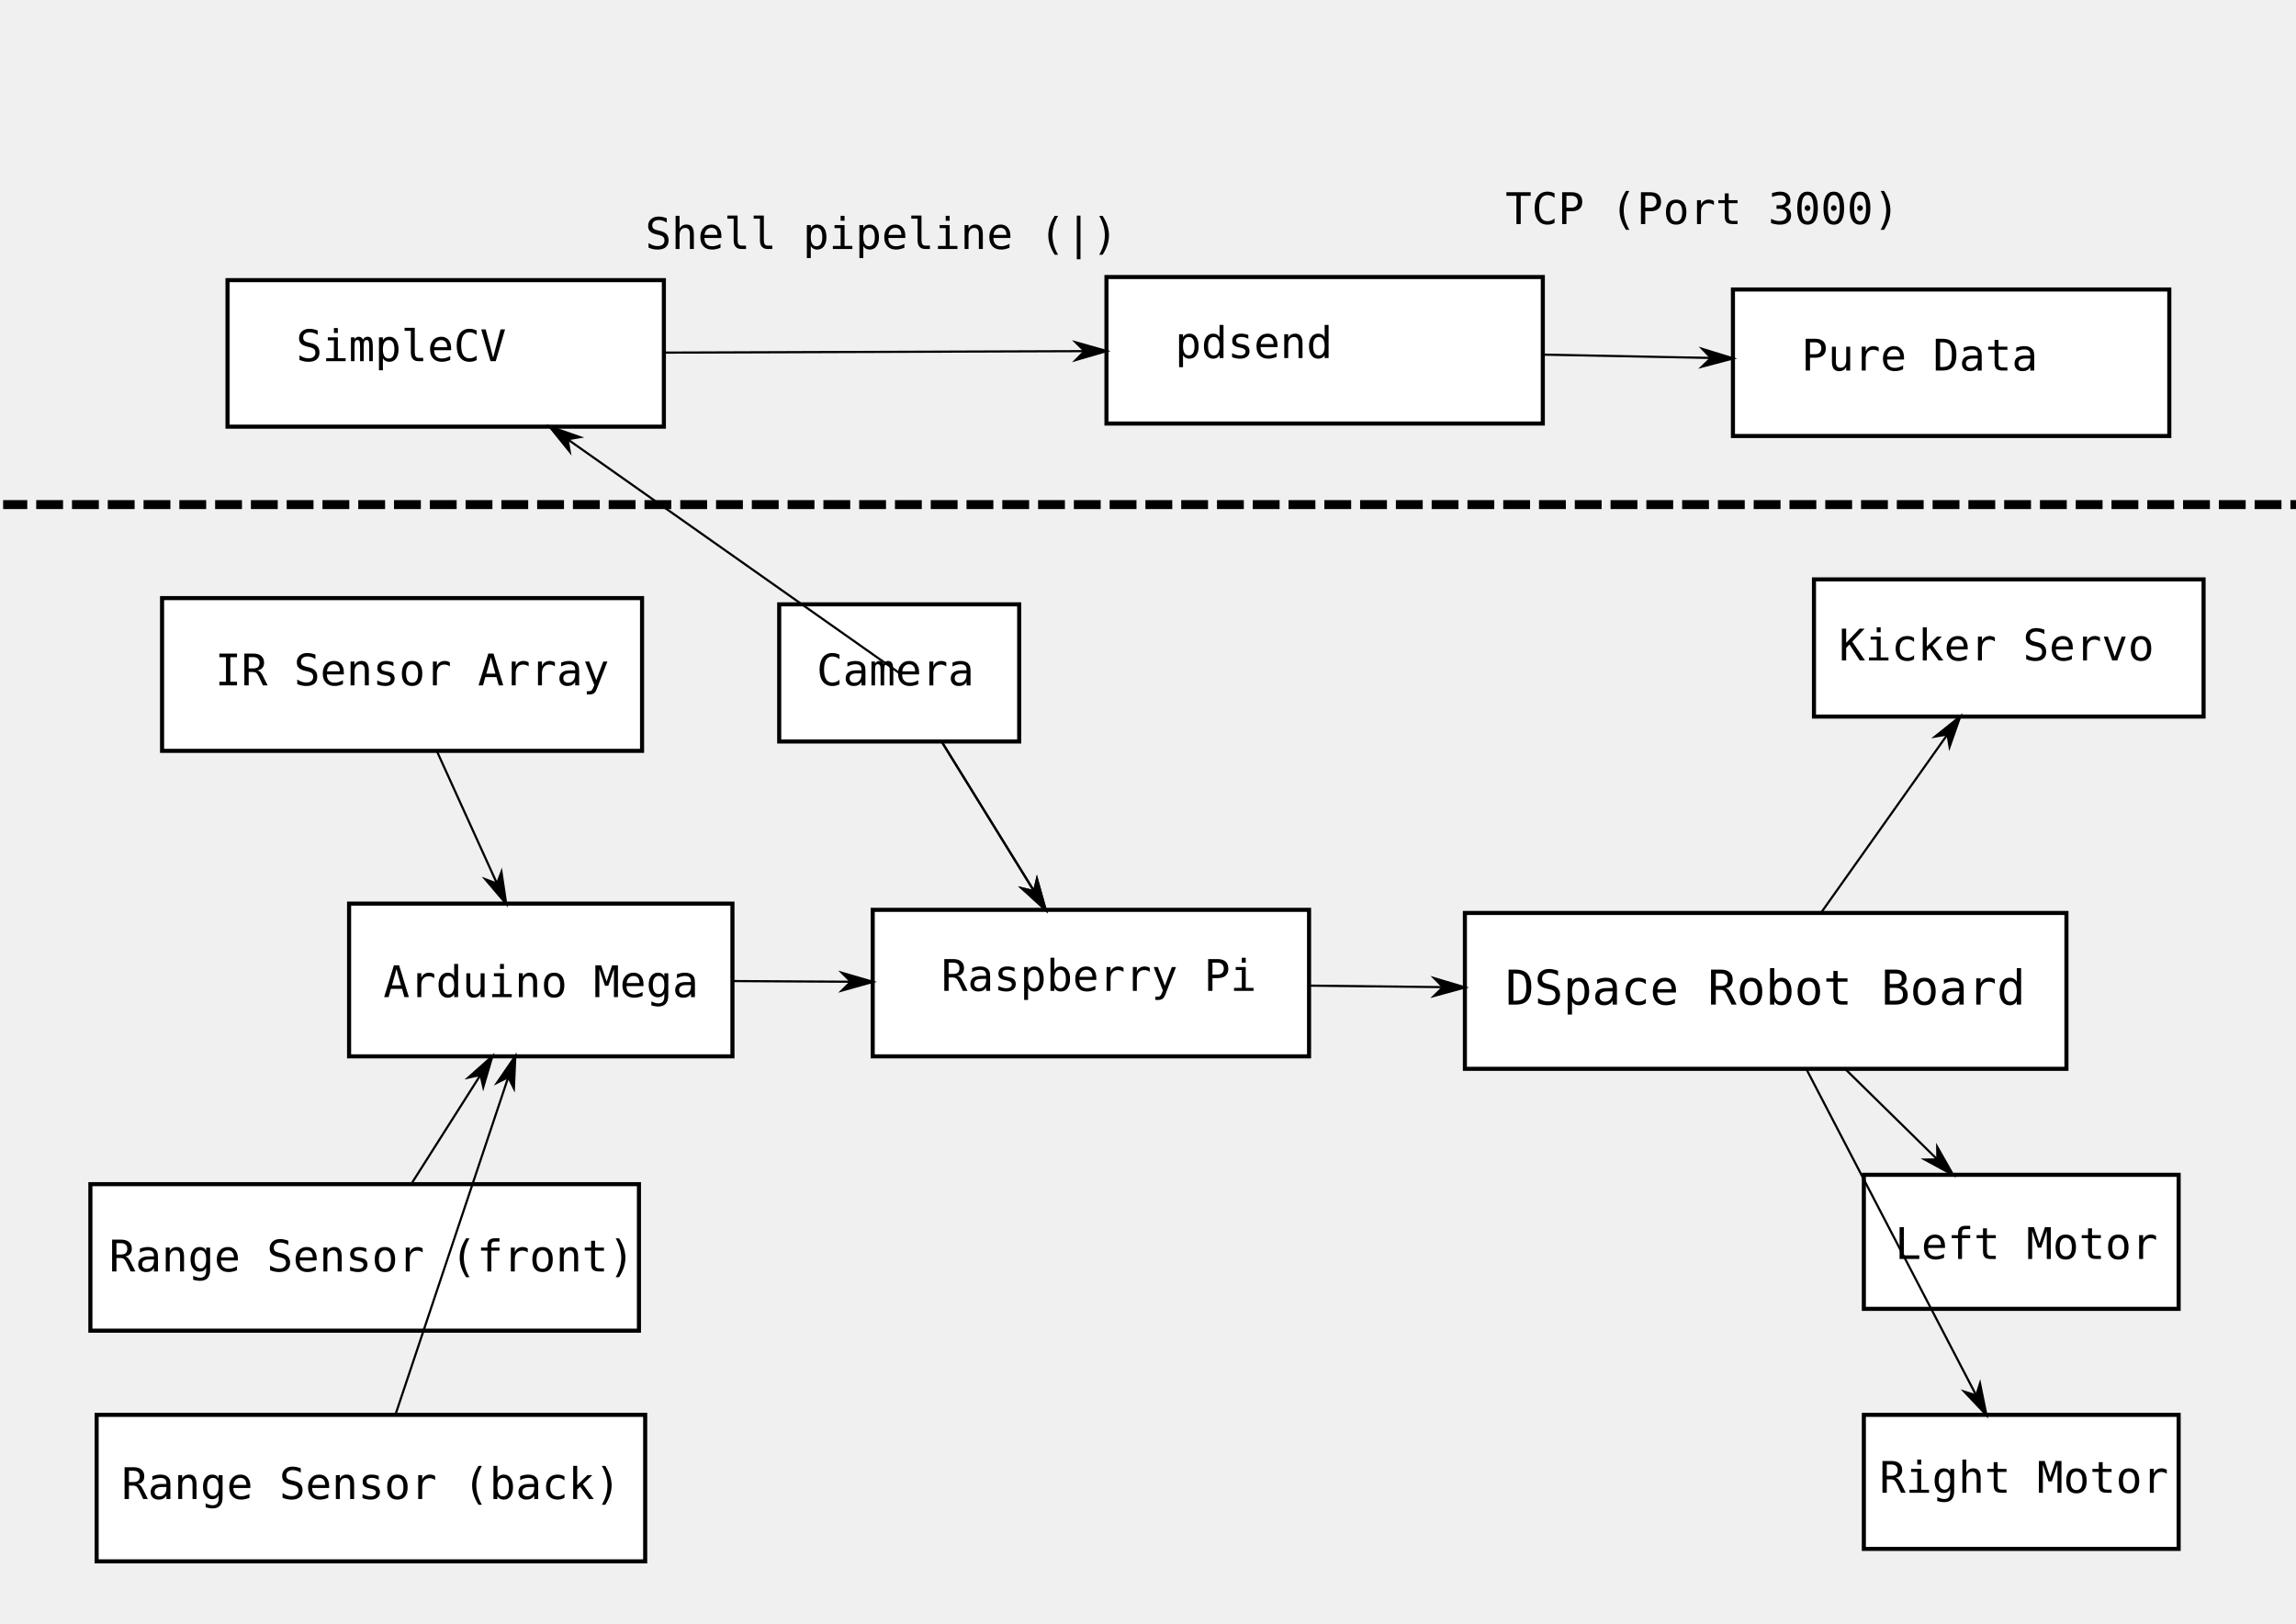
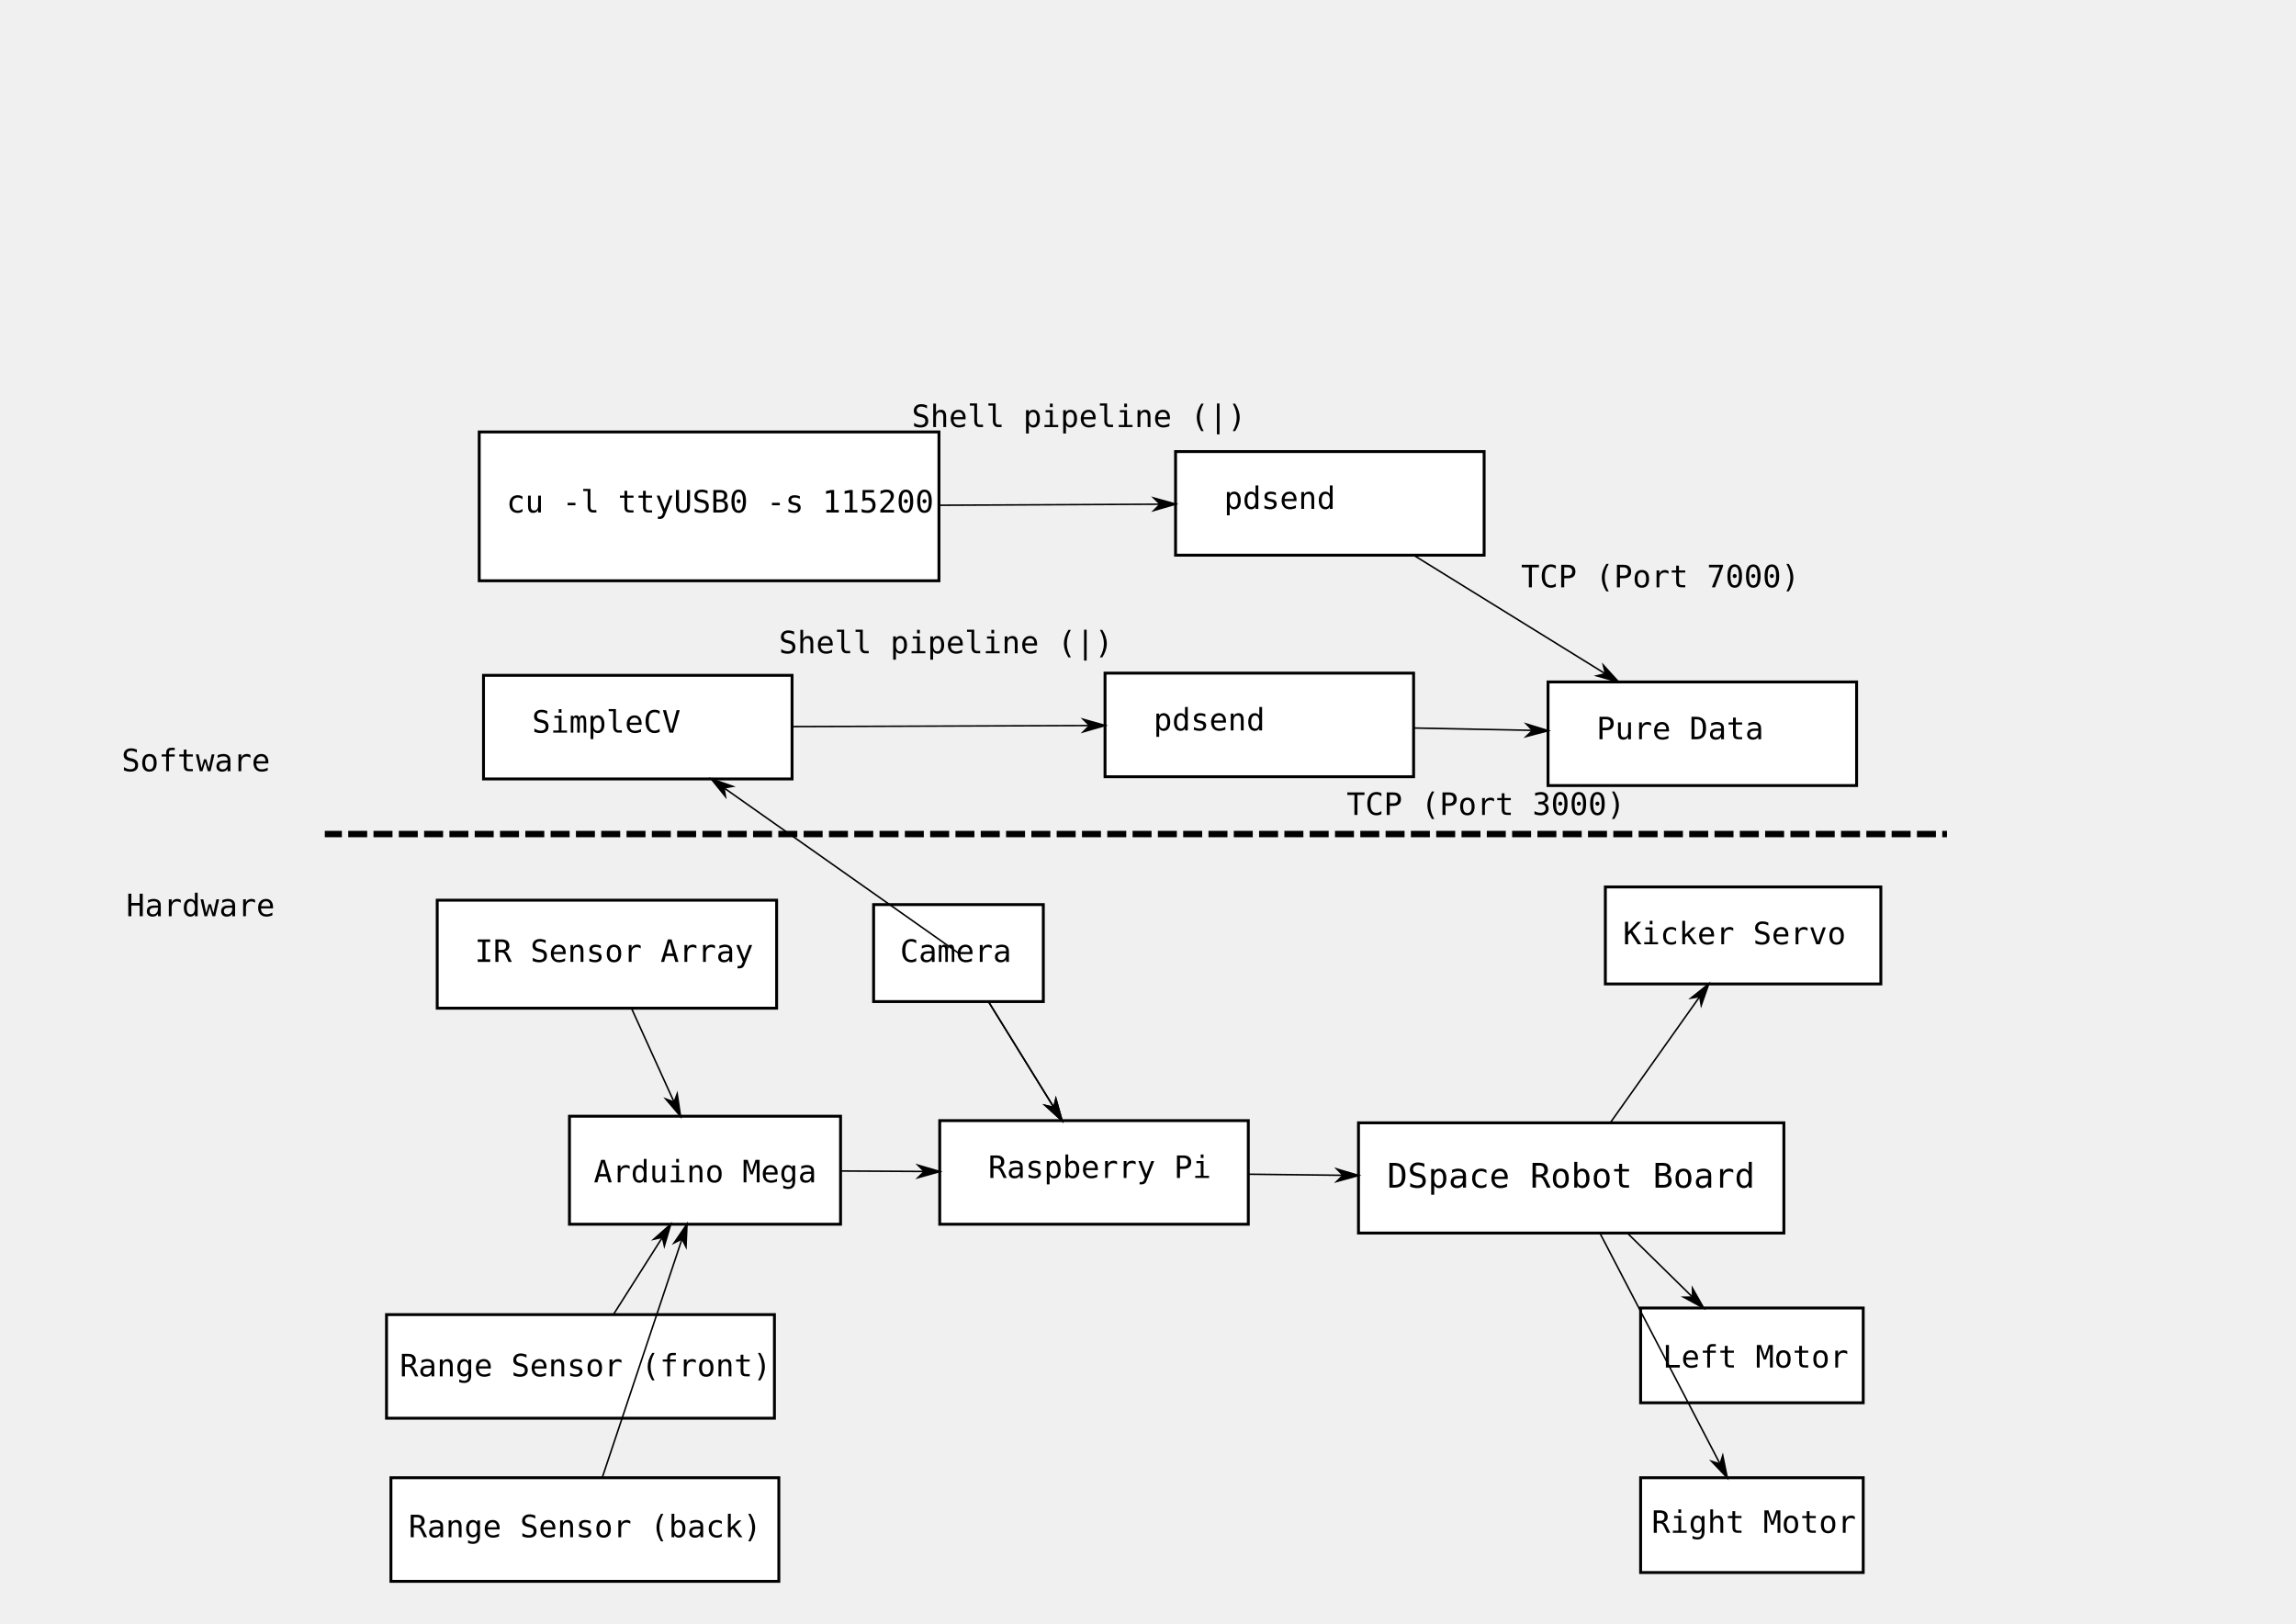
- <svg xmlns="http://www.w3.org/2000/svg" width="1052.362" height="744.094" id="svg2" version="1.1">
+ <svg xmlns="http://www.w3.org/2000/svg" width="1488.189" height="1052.362" id="svg2" version="1.1">
  <defs id="defs4">
-     <marker orient="auto" refY="0.0" refX="0.0" id="Arrow1Lend" style="overflow:visible;">
-       <path id="path3901" d="M 0.0,0.0 L 5.0,-5.0 L -12.5,0.0 L 5.0,5.0 L 0.0,0.0 z " style="fill-rule:evenodd;stroke:#000000;stroke-width:1.0pt;" transform="scale(0.8) rotate(180) translate(12.5,0)" />
+     <marker orient="auto" refY="0" refX="0" id="Arrow1Lend" style="overflow:visible">
+       <path id="path3901" d="M 0,0 5,-5 -12.5,0 5,5 0,0 z" style="fill-rule:evenodd;stroke:#000000;stroke-width:1pt" transform="matrix(-0.8,0,0,-0.8,-10,0)" />
    </marker>
    <marker orient="auto" refY="0" refX="0" id="Arrow1Lend-3" style="overflow:visible">
      <path id="path3901-6" d="M 0,0 5,-5 -12.5,0 5,5 0,0 z" style="fill-rule:evenodd;stroke:#000000;stroke-width:1pt" transform="matrix(-0.8,0,0,-0.8,-10,0)" />
    </marker>
    <marker orient="auto" refY="0" refX="0" id="Arrow1Lend-6" style="overflow:visible">
      <path id="path3901-2" d="M 0,0 5,-5 -12.5,0 5,5 0,0 z" style="fill-rule:evenodd;stroke:#000000;stroke-width:1pt" transform="matrix(-0.8,0,0,-0.8,-10,0)" />
    </marker>
    <marker orient="auto" refY="0" refX="0" id="Arrow1Lend-1" style="overflow:visible">
      <path id="path3901-27" d="M 0,0 5,-5 -12.5,0 5,5 0,0 z" style="fill-rule:evenodd;stroke:#000000;stroke-width:1pt" transform="matrix(-0.8,0,0,-0.8,-10,0)" />
    </marker>
+     <marker orient="auto" refY="0" refX="0" id="Arrow1Lend-9" style="overflow:visible">
+       <path id="path3901-3" d="M 0,0 5,-5 -12.5,0 5,5 0,0 z" style="fill-rule:evenodd;stroke:#000000;stroke-width:1pt" transform="matrix(-0.8,0,0,-0.8,-10,0)" />
+     </marker>
+     <marker orient="auto" refY="0" refX="0" id="Arrow1Lend-19" style="overflow:visible">
+       <path id="path3901-4" d="M 0,0 5,-5 -12.5,0 5,5 0,0 z" style="fill-rule:evenodd;stroke:#000000;stroke-width:1pt" transform="matrix(-0.8,0,0,-0.8,-10,0)" />
+     </marker>
  </defs>
-   <g id="layer1" transform="translate(0,-308.2677)">
-     <g id="g3872" transform="translate(-24.28571,-55.71428)">
+   <g id="layer1" transform="translate(0,2.2302535e-5)">
+     <g id="g3872" transform="translate(184.8159,-54.70413)">
      <rect id="rect3803" width="275.714" height="71.429" x="695.714" y="782.362" style="fill:#ffffff;fill-opacity:1;stroke:#000000;stroke-width:1.875;stroke-miterlimit:4;stroke-opacity:1;stroke-dasharray:none" />
      <text id="text2985" y="824.362" x="714.286" style="font-size:22px;font-style:normal;font-variant:normal;font-weight:normal;font-stretch:normal;line-height:125%;letter-spacing:0px;word-spacing:0px;fill:#000000;fill-opacity:1;stroke:none;font-family:Monospace;-inkscape-font-specification:Monospace" xml:space="preserve">
        <tspan y="824.362" x="714.286" id="tspan2987">DSpace Robot Board</tspan>
      </text>
    </g>
-     <g id="g3847" transform="translate(-127.1429,91.42857)">
+     <g id="g3847" transform="translate(81.95872,92.43873)">
      <rect id="rect3799" width="200" height="67.143" x="527.143" y="633.791" style="fill:#ffffff;fill-opacity:1;stroke:#000000;stroke-width:1.875;stroke-miterlimit:4;stroke-opacity:1;stroke-dasharray:none" />
      <text id="text2989" y="670.934" x="558.571" style="font-size:20px;font-style:normal;font-variant:normal;font-weight:normal;font-stretch:normal;line-height:125%;letter-spacing:0px;word-spacing:0px;fill:#000000;fill-opacity:1;stroke:none;font-family:Monospace;-inkscape-font-specification:Monospace" xml:space="preserve">
        <tspan y="670.934" x="558.571" id="tspan2991">Raspberry Pi</tspan>
      </text>
    </g>
-     <g id="g3852" transform="translate(-155.7143,-38.57143)">
+     <g id="g3852" transform="translate(53.3873,-37.56128)">
      <rect style="fill:#ffffff;fill-opacity:1;stroke:#000000;stroke-width:1.875;stroke-miterlimit:4;stroke-opacity:1;stroke-dasharray:none" y="760.934" x="315.714" height="70" width="175.714" id="rect3801" />
      <text id="text2993" y="803.791" x="331.429" style="font-size:20px;font-style:normal;font-variant:normal;font-weight:normal;font-stretch:normal;line-height:125%;letter-spacing:0px;word-spacing:0px;fill:#000000;fill-opacity:1;stroke:none;font-family:Monospace;-inkscape-font-specification:Monospace" xml:space="preserve">
        <tspan y="803.791" x="331.429" id="tspan2995">Arduino Mega</tspan>
      </text>
    </g>
-     <g id="g3842" transform="translate(-24.28571,62.85714)">
+     <g id="g3842" transform="translate(184.8159,63.8673)">
      <rect style="fill:#ffffff;fill-opacity:1;stroke:#000000;stroke-width:1.875;stroke-miterlimit:4;stroke-opacity:1;stroke-dasharray:none" transform="translate(0,308.2677)" y="214.094" x="381.429" height="62.857" width="110" id="rect3029" />
      <text id="text3021" y="559.505" x="398.571" style="font-size:20px;font-style:normal;font-variant:normal;font-weight:normal;font-stretch:normal;line-height:125%;letter-spacing:0px;word-spacing:0px;fill:#000000;fill-opacity:1;stroke:none;font-family:Monospace;-inkscape-font-specification:Monospace" xml:space="preserve">
        <tspan y="559.505" x="398.571" id="tspan3023">Camera</tspan>
      </text>
    </g>
-     <g id="g3867" transform="translate(64.28572,81.42857)">
+     <g id="g3867" transform="translate(273.3873,82.43872)">
      <rect id="rect3821" width="251.429" height="67.143" x="-22.857" y="769.505" style="fill:#ffffff;fill-opacity:1;stroke:#000000;stroke-width:1.875;stroke-miterlimit:4;stroke-opacity:1;stroke-dasharray:none" />
      <text id="text2997" y="809.505" x="-14.286" style="font-size:20px;font-style:normal;font-variant:normal;font-weight:normal;font-stretch:normal;line-height:125%;letter-spacing:0px;word-spacing:0px;fill:#000000;fill-opacity:1;stroke:none;font-family:Monospace;-inkscape-font-specification:Monospace" xml:space="preserve">
        <tspan y="809.505" x="-14.286" id="tspan2999">Range Sensor (front)</tspan>
      </text>
    </g>
-     <g id="g3862" transform="translate(67.14286,107.1429)">
+     <g id="g3862" transform="translate(276.2444,108.153)">
      <rect style="fill:#ffffff;fill-opacity:1;stroke:#000000;stroke-width:1.875;stroke-miterlimit:4;stroke-opacity:1;stroke-dasharray:none" y="849.505" x="-22.857" height="67.143" width="251.429" id="rect3809" />
      <text id="text3001" y="888.076" x="-11.429" style="font-size:20px;font-style:normal;font-variant:normal;font-weight:normal;font-stretch:normal;line-height:125%;letter-spacing:0px;word-spacing:0px;fill:#000000;fill-opacity:1;stroke:none;font-family:Monospace;-inkscape-font-specification:Monospace" xml:space="preserve">
        <tspan y="888.076" x="-11.429" id="tspan3003">Range Sensor (back)</tspan>
      </text>
    </g>
-     <g id="g3877" transform="translate(144.2857,-15.71428)">
+     <g id="g3877" transform="translate(353.3873,-14.70413)">
      <rect id="rect3811" width="144.286" height="61.429" x="710" y="862.362" style="fill:#ffffff;fill-opacity:1;stroke:#000000;stroke-width:1.875;stroke-miterlimit:4;stroke-opacity:1;stroke-dasharray:none" />
      <text id="text3009" y="900.934" x="724.286" style="font-size:20px;font-style:normal;font-variant:normal;font-weight:normal;font-stretch:normal;line-height:125%;letter-spacing:0px;word-spacing:0px;fill:#000000;fill-opacity:1;stroke:none;font-family:Monospace;-inkscape-font-specification:Monospace" xml:space="preserve">
        <tspan y="900.934" x="724.286" id="tspan3011">Left Motor</tspan>
      </text>
    </g>
-     <g id="g3882" transform="translate(144.2857,14.28571)">
+     <g id="g3882" transform="translate(353.3873,15.29587)">
      <rect style="fill:#ffffff;fill-opacity:1;stroke:#000000;stroke-width:1.875;stroke-miterlimit:4;stroke-opacity:1;stroke-dasharray:none" y="942.362" x="710" height="61.429" width="144.286" id="rect3817" />
      <text id="text3013" y="978.077" x="717.143" style="font-size:20px;font-style:normal;font-variant:normal;font-weight:normal;font-stretch:normal;line-height:125%;letter-spacing:0px;word-spacing:0px;fill:#000000;fill-opacity:1;stroke:none;font-family:Monospace;-inkscape-font-specification:Monospace" xml:space="preserve">
        <tspan y="978.077" x="717.143" id="tspan3015">Right Motor</tspan>
      </text>
    </g>
-     <g id="g3887" transform="translate(121.4286,-448.5714)">
+     <g id="g3887" transform="translate(330.5301,-447.5613)">
      <rect id="rect3819" width="178.571" height="62.857" x="710" y="1022.362" style="fill:#ffffff;fill-opacity:1;stroke:#000000;stroke-width:1.875;stroke-miterlimit:4;stroke-opacity:1;stroke-dasharray:none" />
      <text id="text3017" y="1059.505" x="721.429" style="font-size:20px;font-style:normal;font-variant:normal;font-weight:normal;font-stretch:normal;line-height:125%;letter-spacing:0px;word-spacing:0px;fill:#000000;fill-opacity:1;stroke:none;font-family:Monospace;-inkscape-font-specification:Monospace" xml:space="preserve">
        <tspan y="1059.505" x="721.429" id="tspan3019">Kicker Servo</tspan>
      </text>
    </g>
-     <path style="fill:none;stroke:#000000;stroke-width:1px;stroke-linecap:butt;stroke-linejoin:miter;stroke-opacity:1;marker-end:url(#Arrow1Lend)" d="m 600,759.946 71.429,0.825" id="path3892" />
-     <path style="fill:none;stroke:#000000;stroke-width:1px;stroke-linecap:butt;stroke-linejoin:miter;stroke-opacity:1;marker-end:url(#Arrow1Lend)" d="m 335.714,757.86 64.286,0.364" id="path4338" />
-     <path style="fill:none;stroke:#000000;stroke-width:1px;stroke-linecap:butt;stroke-linejoin:miter;stroke-opacity:1;marker-end:url(#Arrow1Lend)" d="m 431.569,648.076 47.681,77.143" id="path4522" />
-     <path style="fill:none;stroke:#000000;stroke-width:1px;stroke-linecap:butt;stroke-linejoin:miter;stroke-opacity:1;marker-end:url(#Arrow1Lend)" d="M 181.225,956.648 236.155,792.362" id="path4706" />
-     <path style="fill:none;stroke:#000000;stroke-width:1px;stroke-linecap:butt;stroke-linejoin:miter;stroke-opacity:1;marker-end:url(#Arrow1Lend);display:inline" d="m 200.179,652.362 31.786,70" id="path4890" />
-     <g id="g3857" transform="translate(114.2857,-100)">
+     <path style="fill:none;stroke:#000000;stroke-width:1px;stroke-linecap:butt;stroke-linejoin:miter;stroke-opacity:1;marker-end:url(#Arrow1Lend)" d="m 809.102,760.956 71.429,0.825" id="path3892" />
+     <path style="fill:none;stroke:#000000;stroke-width:1px;stroke-linecap:butt;stroke-linejoin:miter;stroke-opacity:1;marker-end:url(#Arrow1Lend)" d="m 544.816,758.87 64.286,0.364" id="path4338" />
+     <path style="fill:none;stroke:#000000;stroke-width:1px;stroke-linecap:butt;stroke-linejoin:miter;stroke-opacity:1;marker-end:url(#Arrow1Lend)" d="m 640.67,649.087 47.681,77.143" id="path4522" />
+     <path style="fill:none;stroke:#000000;stroke-width:1px;stroke-linecap:butt;stroke-linejoin:miter;stroke-opacity:1;marker-end:url(#Arrow1Lend)" d="M 390.326,957.658 445.256,793.372" id="path4706" />
+     <path style="fill:none;stroke:#000000;stroke-width:1px;stroke-linecap:butt;stroke-linejoin:miter;stroke-opacity:1;marker-end:url(#Arrow1Lend);display:inline" d="m 409.28,653.372 31.786,70" id="path4890" />
+     <g id="g3857" transform="translate(323.3873,-98.98985)">
      <rect style="fill:#ffffff;fill-opacity:1;stroke:#000000;stroke-width:1.875;stroke-miterlimit:4;stroke-opacity:1;stroke-dasharray:none" y="682.362" x="-40" height="70" width="220" id="rect3805" />
      <text id="text3005" y="722.362" x="-15.714" style="font-size:20px;font-style:normal;font-variant:normal;font-weight:normal;font-stretch:normal;line-height:125%;letter-spacing:0px;word-spacing:0px;fill:#000000;fill-opacity:1;stroke:none;font-family:Monospace;-inkscape-font-specification:Monospace" xml:space="preserve">
        <tspan y="722.362" x="-15.714" id="tspan3007">IR Sensor Array</tspan>
      </text>
    </g>
-     <path style="fill:none;stroke:#000000;stroke-width:1px;stroke-linecap:butt;stroke-linejoin:miter;stroke-opacity:1;marker-end:url(#Arrow1Lend)" d="m 188.455,850.934 37.183,-58.571" id="path5074" />
-     <path style="fill:none;stroke:#000000;stroke-width:1px;stroke-linecap:butt;stroke-linejoin:miter;stroke-opacity:1;marker-end:url(#Arrow1Lend)" d="m 834.61,726.648 63.818,-90" id="path5258" />
-     <path style="fill:none;stroke:#000000;stroke-width:1px;stroke-linecap:butt;stroke-linejoin:miter;stroke-opacity:1;marker-end:url(#Arrow1Lend)" d="m 845.665,798.077 49.476,48.571" id="path5442" />
-     <path style="fill:none;stroke:#000000;stroke-width:1px;stroke-linecap:butt;stroke-linejoin:miter;stroke-opacity:1;marker-end:url(#Arrow1Lend)" d="m 827.88,798.077 82.558,158.571" id="path5626" />
-     <g id="g3043" transform="translate(-422.8571,-197.1429)">
+     <path style="fill:none;stroke:#000000;stroke-width:1px;stroke-linecap:butt;stroke-linejoin:miter;stroke-opacity:1;marker-end:url(#Arrow1Lend)" d="m 397.557,851.944 37.183,-58.571" id="path5074" />
+     <path style="fill:none;stroke:#000000;stroke-width:1px;stroke-linecap:butt;stroke-linejoin:miter;stroke-opacity:1;marker-end:url(#Arrow1Lend)" d="m 1043.712,727.658 63.818,-90" id="path5258" />
+     <path style="fill:none;stroke:#000000;stroke-width:1px;stroke-linecap:butt;stroke-linejoin:miter;stroke-opacity:1;marker-end:url(#Arrow1Lend)" d="m 1054.767,799.087 49.476,48.571" id="path5442" />
+     <path style="fill:none;stroke:#000000;stroke-width:1px;stroke-linecap:butt;stroke-linejoin:miter;stroke-opacity:1;marker-end:url(#Arrow1Lend)" d="m 1036.981,799.087 82.558,158.571" id="path5626" />
+     <g id="g3043" transform="translate(-213.7556,-196.1327)">
      <rect id="rect3045" width="200" height="67.143" x="527.143" y="633.791" style="fill:#ffffff;fill-opacity:1;stroke:#000000;stroke-width:1.875;stroke-miterlimit:4;stroke-opacity:1;stroke-dasharray:none" />
      <text id="text3047" y="670.934" x="558.571" style="font-size:20px;font-style:normal;font-variant:normal;font-weight:normal;font-stretch:normal;line-height:125%;letter-spacing:0px;word-spacing:0px;fill:#000000;fill-opacity:1;stroke:none;font-family:Monospace;-inkscape-font-specification:Monospace" xml:space="preserve">
        <tspan y="670.934" x="558.571" id="tspan3049">SimpleCV</tspan>
      </text>
    </g>
-     <g id="g3065" transform="translate(-20,-198.5714)">
+     <g id="g3065" transform="translate(189.1016,-197.5613)">
      <rect id="rect3067" width="200" height="67.143" x="527.143" y="633.791" style="fill:#ffffff;fill-opacity:1;stroke:#000000;stroke-width:1.875;stroke-miterlimit:4;stroke-opacity:1;stroke-dasharray:none" />
      <text id="text3069" y="670.934" x="558.571" style="font-size:20px;font-style:normal;font-variant:normal;font-weight:normal;font-stretch:normal;line-height:125%;letter-spacing:0px;word-spacing:0px;fill:#000000;fill-opacity:1;stroke:none;font-family:Monospace;-inkscape-font-specification:Monospace" xml:space="preserve">
        <tspan y="670.934" x="558.571" id="tspan3071">pdsend</tspan>
      </text>
    </g>
-     <g transform="translate(267.1429,-192.8571)" id="g3073">
+     <g transform="translate(476.2444,-191.847)" id="g3073">
      <rect style="fill:#ffffff;fill-opacity:1;stroke:#000000;stroke-width:1.875;stroke-miterlimit:4;stroke-opacity:1;stroke-dasharray:none" y="633.791" x="527.143" height="67.143" width="200" id="rect3075" />
      <text xml:space="preserve" style="font-size:20px;font-style:normal;font-variant:normal;font-weight:normal;font-stretch:normal;line-height:125%;letter-spacing:0px;word-spacing:0px;fill:#000000;fill-opacity:1;stroke:none;font-family:Monospace;-inkscape-font-specification:Monospace" x="558.571" y="670.934" id="text3077">
        <tspan id="tspan3079" x="558.571" y="670.934">Pure Data</tspan>
      </text>
    </g>
-     <path id="path3094" d="m 431.569,648.076 47.681,77.143" style="fill:none;stroke:#000000;stroke-width:1px;stroke-linecap:butt;stroke-linejoin:miter;stroke-opacity:1;marker-end:url(#Arrow1Lend)" />
-     <path style="fill:none;stroke:#000000;stroke-width:1px;stroke-linecap:butt;stroke-linejoin:miter;stroke-opacity:1;marker-end:url(#Arrow1Lend);display:inline" d="M 304.286,469.865 507.143,469.145" id="path4522-7" />
-     <path style="fill:none;stroke:#000000;stroke-width:1px;stroke-linecap:butt;stroke-linejoin:miter;stroke-opacity:1;marker-end:url(#Arrow1Lend);display:inline" d="m 707.143,470.781 87.143,1.734" id="path4522-9" />
-     <text xml:space="preserve" style="font-size:20px;font-style:normal;font-variant:normal;font-weight:normal;font-stretch:normal;line-height:125%;letter-spacing:0px;word-spacing:0px;fill:#000000;fill-opacity:1;stroke:none;font-family:Monospace;-inkscape-font-specification:Monospace" x="295.714" y="422.362" id="text3131">
-       <tspan id="tspan3133" x="295.714" y="422.362">Shell pipeline (|)</tspan>
+     <path id="path3094" d="m 640.67,649.087 47.681,77.143" style="fill:none;stroke:#000000;stroke-width:1px;stroke-linecap:butt;stroke-linejoin:miter;stroke-opacity:1;marker-end:url(#Arrow1Lend)" />
+     <path style="fill:none;stroke:#000000;stroke-width:1px;stroke-linecap:butt;stroke-linejoin:miter;stroke-opacity:1;marker-end:url(#Arrow1Lend);display:inline" d="M 513.387,470.875 716.244,470.156" id="path4522-7" />
+     <path style="fill:none;stroke:#000000;stroke-width:1px;stroke-linecap:butt;stroke-linejoin:miter;stroke-opacity:1;marker-end:url(#Arrow1Lend);display:inline" d="m 916.244,471.791 87.143,1.734" id="path4522-9" />
+     <text xml:space="preserve" style="font-size:20px;font-style:normal;font-variant:normal;font-weight:normal;font-stretch:normal;line-height:125%;letter-spacing:0px;word-spacing:0px;fill:#000000;fill-opacity:1;stroke:none;font-family:Monospace;-inkscape-font-specification:Monospace" x="504.816" y="423.372" id="text3131">
+       <tspan id="tspan3133" x="504.816" y="423.372">Shell pipeline (|)</tspan>
    </text>
-     <text xml:space="preserve" style="font-size:20px;font-style:normal;font-variant:normal;font-weight:normal;font-stretch:normal;line-height:125%;letter-spacing:0px;word-spacing:0px;fill:#000000;fill-opacity:1;stroke:none;font-family:Monospace;-inkscape-font-specification:Monospace" x="690" y="410.934" id="text3135">
-       <tspan id="tspan3137" x="690" y="410.934">TCP (Port 3000)</tspan>
+     <text xml:space="preserve" style="font-size:20px;font-style:normal;font-variant:normal;font-weight:normal;font-stretch:normal;line-height:125%;letter-spacing:0px;word-spacing:0px;fill:#000000;fill-opacity:1;stroke:none;font-family:Monospace;-inkscape-font-specification:Monospace" x="872.838" y="528.111" id="text3135">
+       <tspan id="tspan3137" x="872.838" y="528.111">TCP (Port 3000)</tspan>
    </text>
-     <path style="fill:none;stroke:#000000;stroke-width:1px;stroke-linecap:butt;stroke-linejoin:miter;stroke-opacity:1;marker-end:url(#Arrow1Lend);display:inline" d="M 412.143,616.648 251.941,503.791" id="path4522-0" />
-     <path style="fill:none;stroke:#000000;stroke-width:4.1;stroke-linecap:butt;stroke-linejoin:miter;stroke-opacity:1;stroke-miterlimit:4;stroke-dasharray:12.3,4.1;stroke-dashoffset:1.23" d="m 1.429,231.237 c 1051.429,0 1051.429,0 1051.429,0" id="path3156" transform="translate(0,308.2677)" />
+     <path style="fill:none;stroke:#000000;stroke-width:1px;stroke-linecap:butt;stroke-linejoin:miter;stroke-opacity:1;marker-end:url(#Arrow1Lend);display:inline" d="M 621.244,617.658 461.042,504.801" id="path4522-0" />
+     <path style="fill:none;stroke:#000000;stroke-width:4.1;stroke-linecap:butt;stroke-linejoin:miter;stroke-miterlimit:4;stroke-opacity:1;stroke-dasharray:12.3, 4.1;stroke-dashoffset:1.23" d="m 210.53,540.515 c 1051.429,0 1051.429,0 1051.429,0" id="path3156" />
+     <g id="g3043-6" transform="translate(-168.0412,-339.7181)">
+       <rect id="rect3045-0" width="297.985" height="96.437" x="478.655" y="619.649" style="fill:#ffffff;fill-opacity:1;stroke:#000000;stroke-width:1.875;stroke-miterlimit:4;stroke-opacity:1;stroke-dasharray:none" />
+       <text id="text3047-6" y="670.934" x="558.571" style="font-size:20px;font-style:normal;font-variant:normal;font-weight:normal;font-stretch:normal;line-height:125%;letter-spacing:0px;word-spacing:0px;fill:#000000;fill-opacity:1;stroke:none;font-family:Monospace;-inkscape-font-specification:Monospace" xml:space="preserve">
+         <tspan y="670.934" x="558.571" id="tspan3049-2" />
+       </text>
+       <text xml:space="preserve" style="font-size:20px;font-style:normal;font-variant:normal;font-weight:normal;font-stretch:normal;line-height:125%;letter-spacing:0px;word-spacing:0px;fill:#000000;fill-opacity:1;stroke:none;font-family:Monospace;-inkscape-font-specification:Monospace" x="496.341" y="671.842" id="text4035">
+         <tspan id="tspan4037" x="496.341" y="671.842">cu -l ttyUSB0 -s 115200</tspan>
+       </text>
+     </g>
+     <g id="g3065-6" transform="translate(234.8159,-341.1467)">
+       <rect id="rect3067-1" width="200" height="67.143" x="527.143" y="633.791" style="fill:#ffffff;fill-opacity:1;stroke:#000000;stroke-width:1.875;stroke-miterlimit:4;stroke-opacity:1;stroke-dasharray:none" />
+       <text id="text3069-8" y="670.934" x="558.571" style="font-size:20px;font-style:normal;font-variant:normal;font-weight:normal;font-stretch:normal;line-height:125%;letter-spacing:0px;word-spacing:0px;fill:#000000;fill-opacity:1;stroke:none;font-family:Monospace;-inkscape-font-specification:Monospace" xml:space="preserve">
+         <tspan y="670.934" x="558.571" id="tspan3071-7">pdsend</tspan>
+       </text>
+     </g>
+     <path style="fill:none;stroke:#000000;stroke-width:1px;stroke-linecap:butt;stroke-linejoin:miter;stroke-opacity:1;marker-end:url(#Arrow1Lend);display:inline" d="m 608.599,327.433 153.36,-0.737" id="path4522-7-9" />
+     <text xml:space="preserve" style="font-size:20px;font-style:normal;font-variant:normal;font-weight:normal;font-stretch:normal;line-height:125%;letter-spacing:0px;word-spacing:0px;fill:#000000;fill-opacity:1;stroke:none;font-family:Monospace;-inkscape-font-specification:Monospace" x="590.936" y="276.756" id="text3131-2">
+       <tspan id="tspan3133-0" x="590.936" y="276.756">Shell pipeline (|)</tspan>
+     </text>
+     <path style="fill:none;stroke:#000000;stroke-width:1px;stroke-linecap:butt;stroke-linejoin:miter;stroke-opacity:1;marker-end:url(#Arrow1Lend);display:inline" d="m 916.246,359.787 132.854,82.157" id="path4522-9-7" />
+     <text xml:space="preserve" style="font-size:20px;font-style:normal;font-variant:normal;font-weight:normal;font-stretch:normal;line-height:125%;letter-spacing:0px;word-spacing:0px;fill:#000000;fill-opacity:1;stroke:none;font-family:Monospace;-inkscape-font-specification:Monospace" x="985.909" y="380.611" id="text4063">
+       <tspan id="tspan4065" x="985.909" y="380.611">TCP (Port 7000)</tspan>
+     </text>
+     <text xml:space="preserve" style="font-size:20px;font-style:normal;font-variant:normal;font-weight:normal;font-stretch:normal;line-height:125%;letter-spacing:0px;word-spacing:0px;fill:#000000;fill-opacity:1;stroke:none;font-family:Monospace;-inkscape-font-specification:Monospace" x="78.792" y="499.809" id="text4067" transform="translate(0,-2.2302535e-5)">
+       <tspan id="tspan4069" x="78.792" y="499.809">Software</tspan>
+     </text>
+     <text xml:space="preserve" style="font-size:20px;font-style:normal;font-variant:normal;font-weight:normal;font-stretch:normal;line-height:125%;letter-spacing:0px;word-spacing:0px;fill:#000000;fill-opacity:1;stroke:none;font-family:Monospace;-inkscape-font-specification:Monospace" x="81.822" y="593.753" id="text4071" transform="translate(0,-2.2302535e-5)">
+       <tspan id="tspan4073" x="81.822" y="593.753">Hardware</tspan>
+     </text>
  </g>
</svg>
